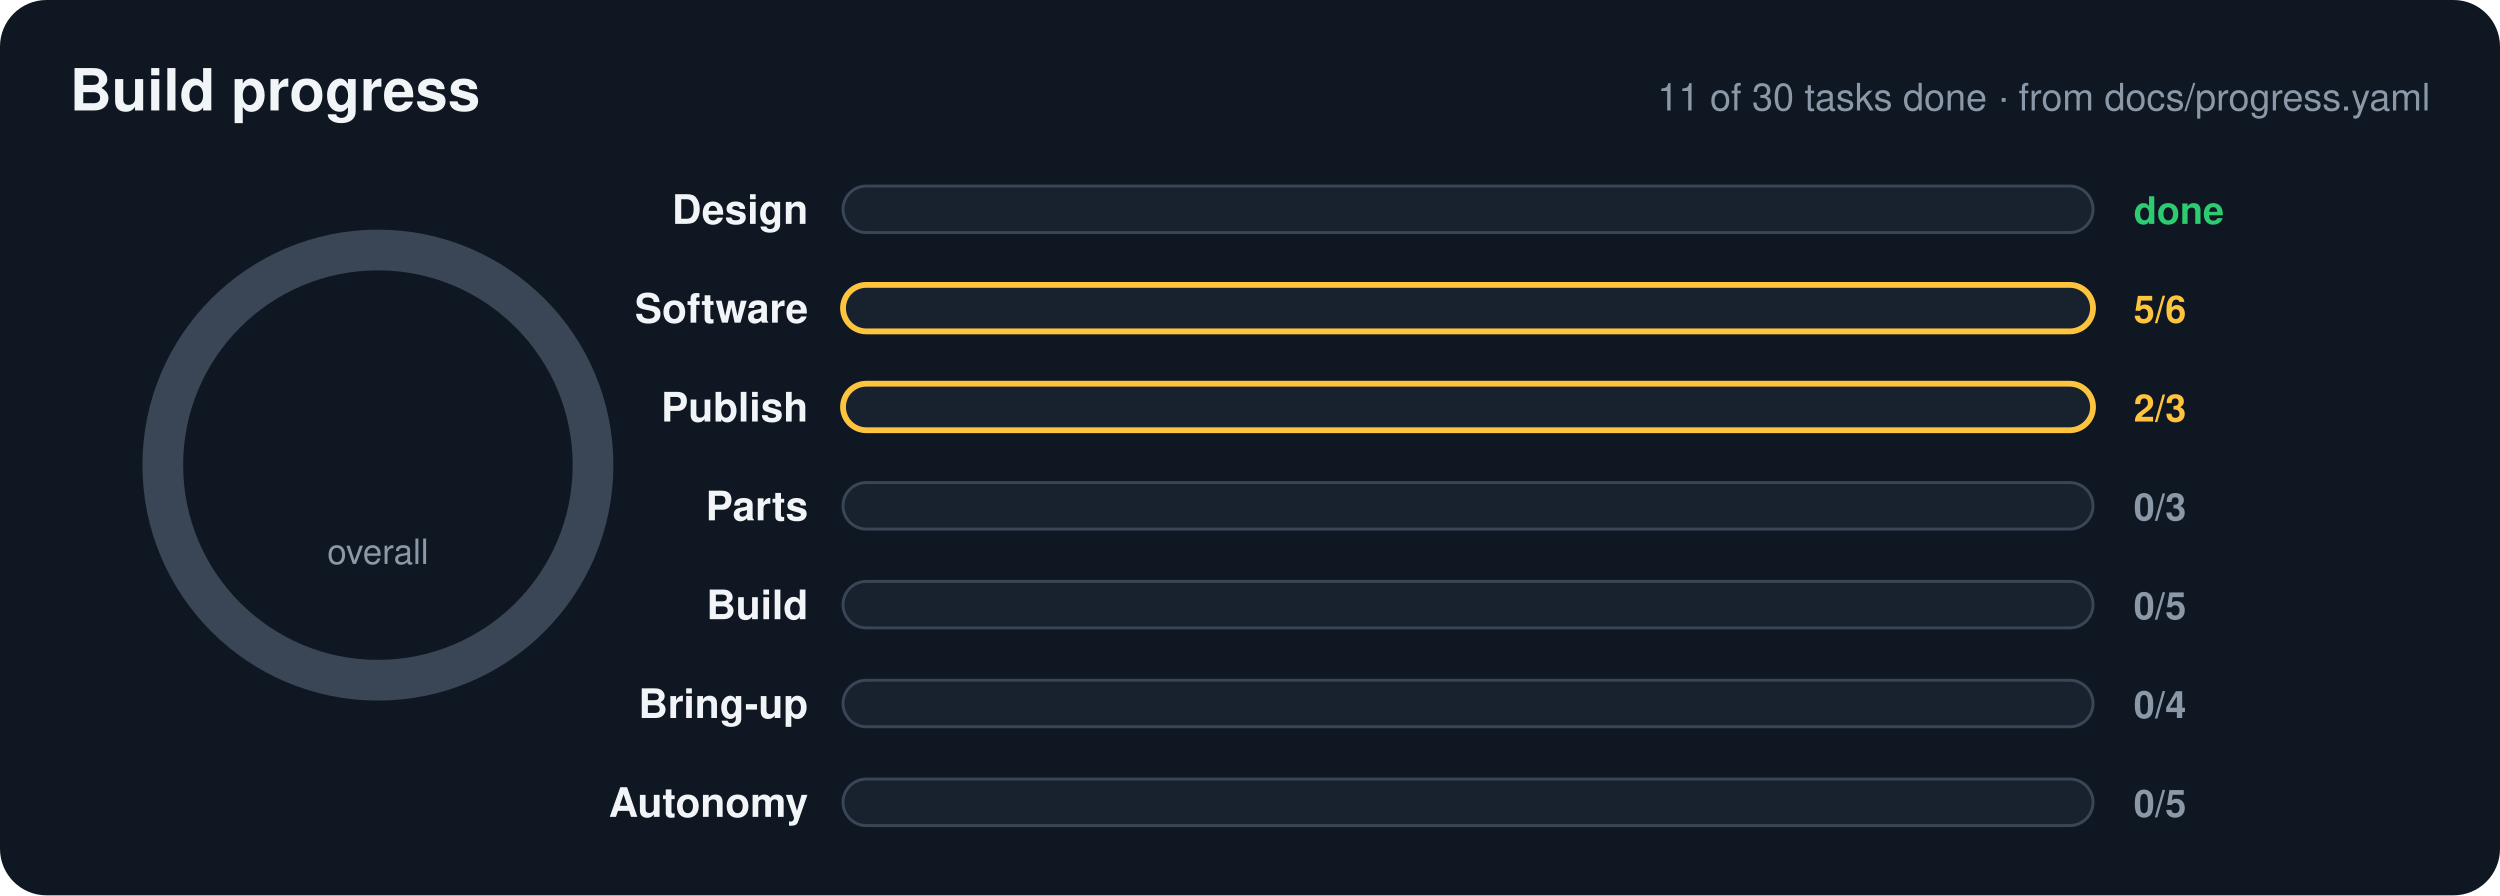
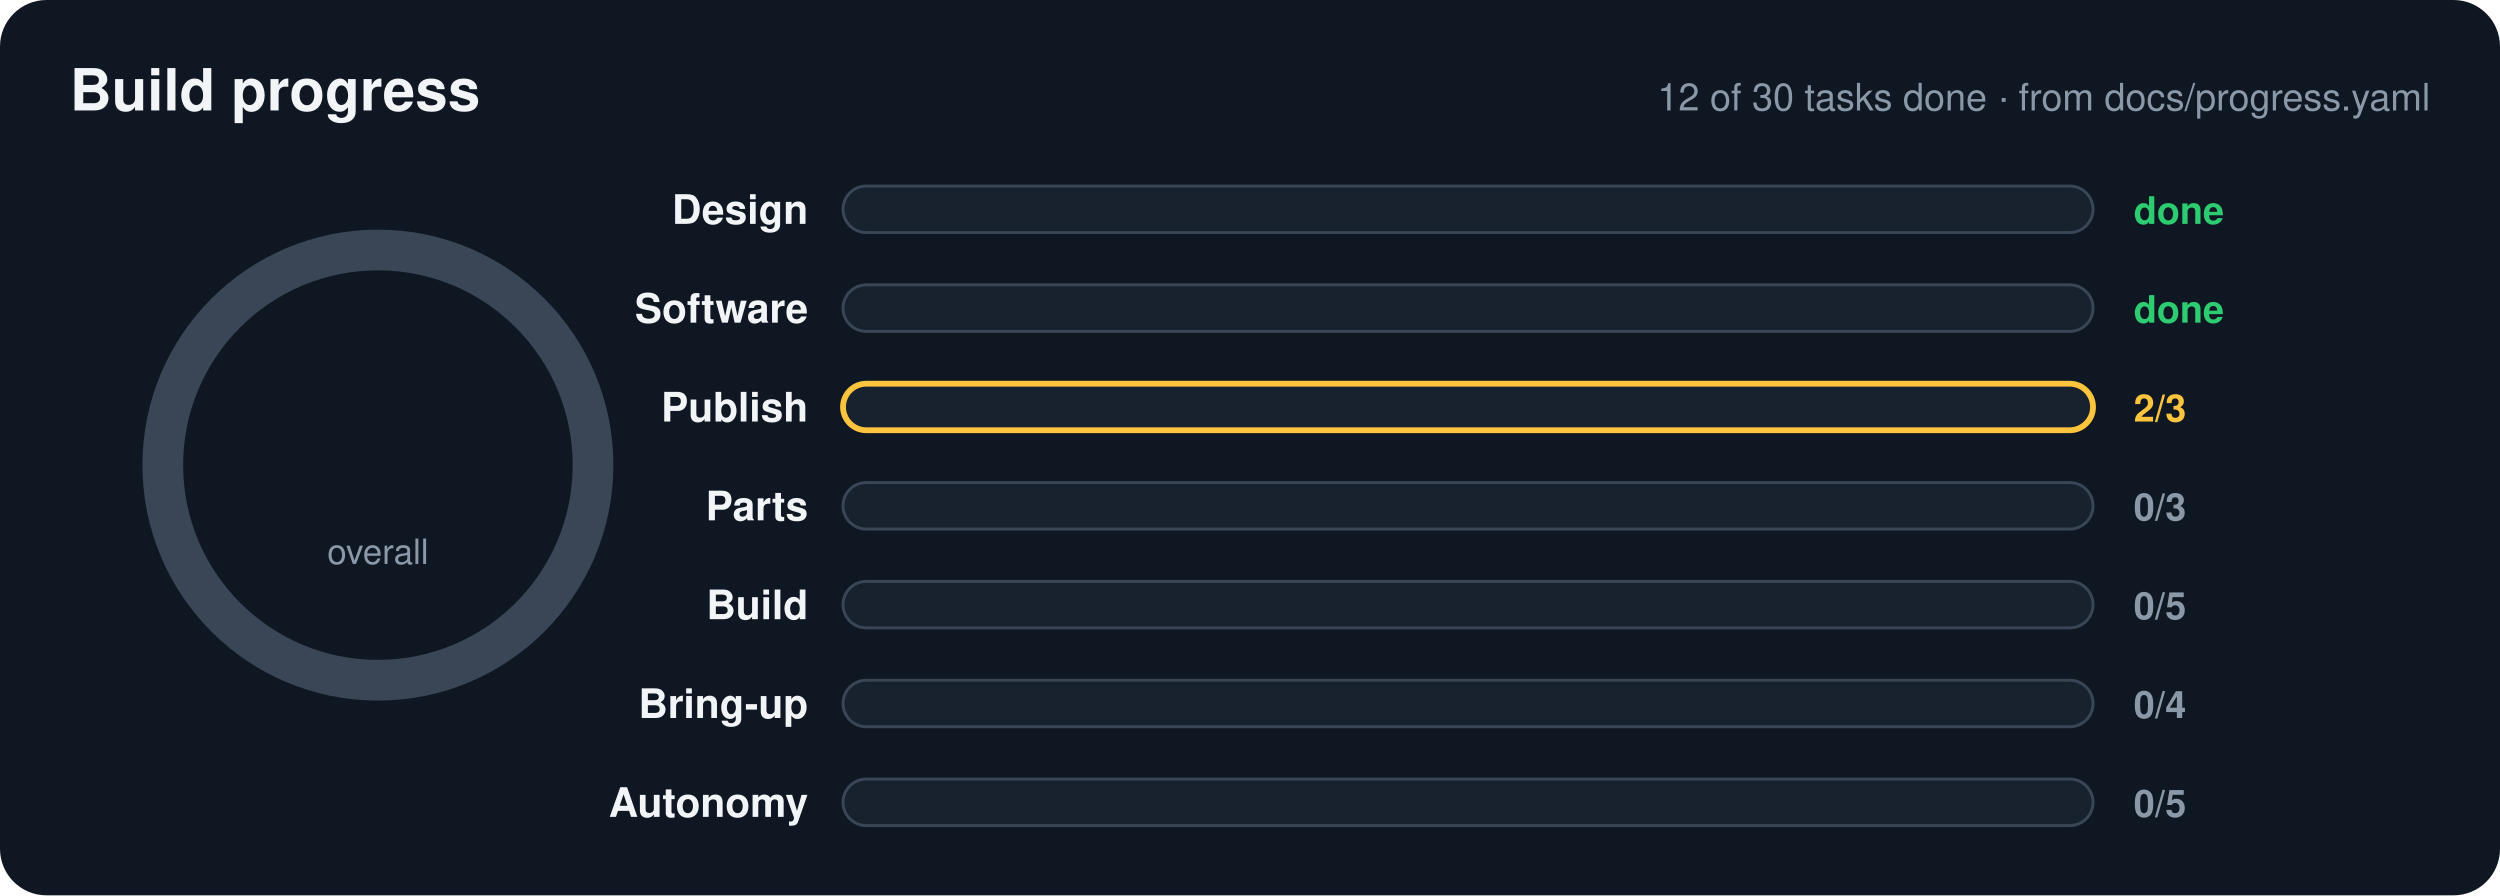
- <svg xmlns="http://www.w3.org/2000/svg" width="860" height="308" viewBox="0 0 860 308" role="img" aria-label="Build progress: 37% (11 of 30 tasks)" font-family="-apple-system,BlinkMacSystemFont,'Segoe UI',Helvetica,Arial,sans-serif">
+ <svg xmlns="http://www.w3.org/2000/svg" width="860" height="308" viewBox="0 0 860 308" role="img" aria-label="Build progress: 40% (12 of 30 tasks)" font-family="-apple-system,BlinkMacSystemFont,'Segoe UI',Helvetica,Arial,sans-serif">
  <rect width="860" height="308" rx="16" fill="#0f1722" />
  <text x="24" y="38" fill="#f2f5f8" font-size="20" font-weight="700">Build progress</text>
-   <text x="836" y="38" fill="#8b98a8" font-size="13" text-anchor="end">11 of 30 tasks done · from docs/progress.yaml</text>
+   <text x="836" y="38" fill="#8b98a8" font-size="13" text-anchor="end">12 of 30 tasks done · from docs/progress.yaml</text>
  <circle cx="130" cy="160.0" r="74" fill="none" stroke="#3a4656" stroke-width="14" />
  <circle cx="130" cy="160.0" r="74" fill="none" stroke="#2ecc71" stroke-width="14" stroke-linecap="round" transform="rotate(-90 130 160.0)" stroke-dasharray="465.0" stroke-dashoffset="465.0">
-     <animate attributeName="stroke-dashoffset" from="465.0" to="294.5" dur="1.6s" begin="0.2s" fill="freeze" calcMode="spline" keySplines="0.2 0.8 0.2 1" keyTimes="0;1" />
+     <animate attributeName="stroke-dashoffset" from="465.0" to="279.0" dur="1.6s" begin="0.2s" fill="freeze" calcMode="spline" keySplines="0.2 0.8 0.2 1" keyTimes="0;1" />
  </circle>
-   <text x="130" y="172.0" fill="#f2f5f8" font-size="38" font-weight="800" text-anchor="middle" opacity="0">37%<animate attributeName="opacity" from="0" to="1" dur="0.6s" begin="1.2s" fill="freeze" />
+   <text x="130" y="172.0" fill="#f2f5f8" font-size="38" font-weight="800" text-anchor="middle" opacity="0">40%<animate attributeName="opacity" from="0" to="1" dur="0.6s" begin="1.2s" fill="freeze" />
  </text>
  <text x="130" y="194.0" fill="#8b98a8" font-size="12" text-anchor="middle">overall</text>
  <text x="278" y="77" fill="#f2f5f8" font-size="14" font-weight="600" text-anchor="end">Design</text>
  <rect x="290" y="64" width="430" height="16" rx="8" fill="#18222f" stroke="#3a4656" />
  <rect x="290" y="64" width="0" height="16" rx="8" fill="#2ecc71">
    <animate attributeName="width" from="0" to="430" dur="1.1s" begin="0.30s" fill="freeze" calcMode="spline" keySplines="0.2 0.8 0.2 1" keyTimes="0;1" />
  </rect>
  <text x="734" y="77" fill="#2ecc71" font-size="13" font-weight="600">done</text>
  <text x="278" y="111" fill="#f2f5f8" font-size="14" font-weight="600" text-anchor="end">Software</text>
  <rect x="290" y="98" width="430" height="16" rx="8" fill="#18222f" stroke="#3a4656" />
-   <rect x="290" y="98" width="0" height="16" rx="8" fill="#ffc43d">
-     <animate attributeName="width" from="0" to="358" dur="1.1s" begin="0.45s" fill="freeze" calcMode="spline" keySplines="0.2 0.8 0.2 1" keyTimes="0;1" />
+   <rect x="290" y="98" width="0" height="16" rx="8" fill="#2ecc71">
+     <animate attributeName="width" from="0" to="430" dur="1.1s" begin="0.45s" fill="freeze" calcMode="spline" keySplines="0.2 0.8 0.2 1" keyTimes="0;1" />
  </rect>
-   <rect x="290" y="98" width="430" height="16" rx="8" fill="none" stroke="#ffc43d" stroke-width="2">
-     <animate attributeName="opacity" values="0.2;1;0.2" dur="1.6s" repeatCount="indefinite" />
-   </rect>
-   <text x="734" y="111" fill="#ffc43d" font-size="13" font-weight="600">5/6</text>
+   <text x="734" y="111" fill="#2ecc71" font-size="13" font-weight="600">done</text>
  <text x="278" y="145" fill="#f2f5f8" font-size="14" font-weight="600" text-anchor="end">Publish</text>
  <rect x="290" y="132" width="430" height="16" rx="8" fill="#18222f" stroke="#3a4656" />
  <rect x="290" y="132" width="0" height="16" rx="8" fill="#ffc43d">
    <animate attributeName="width" from="0" to="287" dur="1.1s" begin="0.60s" fill="freeze" calcMode="spline" keySplines="0.2 0.8 0.2 1" keyTimes="0;1" />
  </rect>
  <rect x="290" y="132" width="430" height="16" rx="8" fill="none" stroke="#ffc43d" stroke-width="2">
    <animate attributeName="opacity" values="0.2;1;0.2" dur="1.6s" repeatCount="indefinite" />
  </rect>
  <text x="734" y="145" fill="#ffc43d" font-size="13" font-weight="600">2/3</text>
  <text x="278" y="179" fill="#f2f5f8" font-size="14" font-weight="600" text-anchor="end">Parts</text>
  <rect x="290" y="166" width="430" height="16" rx="8" fill="#18222f" stroke="#3a4656" />
  <text x="734" y="179" fill="#8b98a8" font-size="13" font-weight="600">0/3</text>
  <text x="278" y="213" fill="#f2f5f8" font-size="14" font-weight="600" text-anchor="end">Build</text>
  <rect x="290" y="200" width="430" height="16" rx="8" fill="#18222f" stroke="#3a4656" />
  <text x="734" y="213" fill="#8b98a8" font-size="13" font-weight="600">0/5</text>
  <text x="278" y="247" fill="#f2f5f8" font-size="14" font-weight="600" text-anchor="end">Bring-up</text>
  <rect x="290" y="234" width="430" height="16" rx="8" fill="#18222f" stroke="#3a4656" />
  <text x="734" y="247" fill="#8b98a8" font-size="13" font-weight="600">0/4</text>
  <text x="278" y="281" fill="#f2f5f8" font-size="14" font-weight="600" text-anchor="end">Autonomy</text>
  <rect x="290" y="268" width="430" height="16" rx="8" fill="#18222f" stroke="#3a4656" />
  <text x="734" y="281" fill="#8b98a8" font-size="13" font-weight="600">0/5</text>
</svg>
